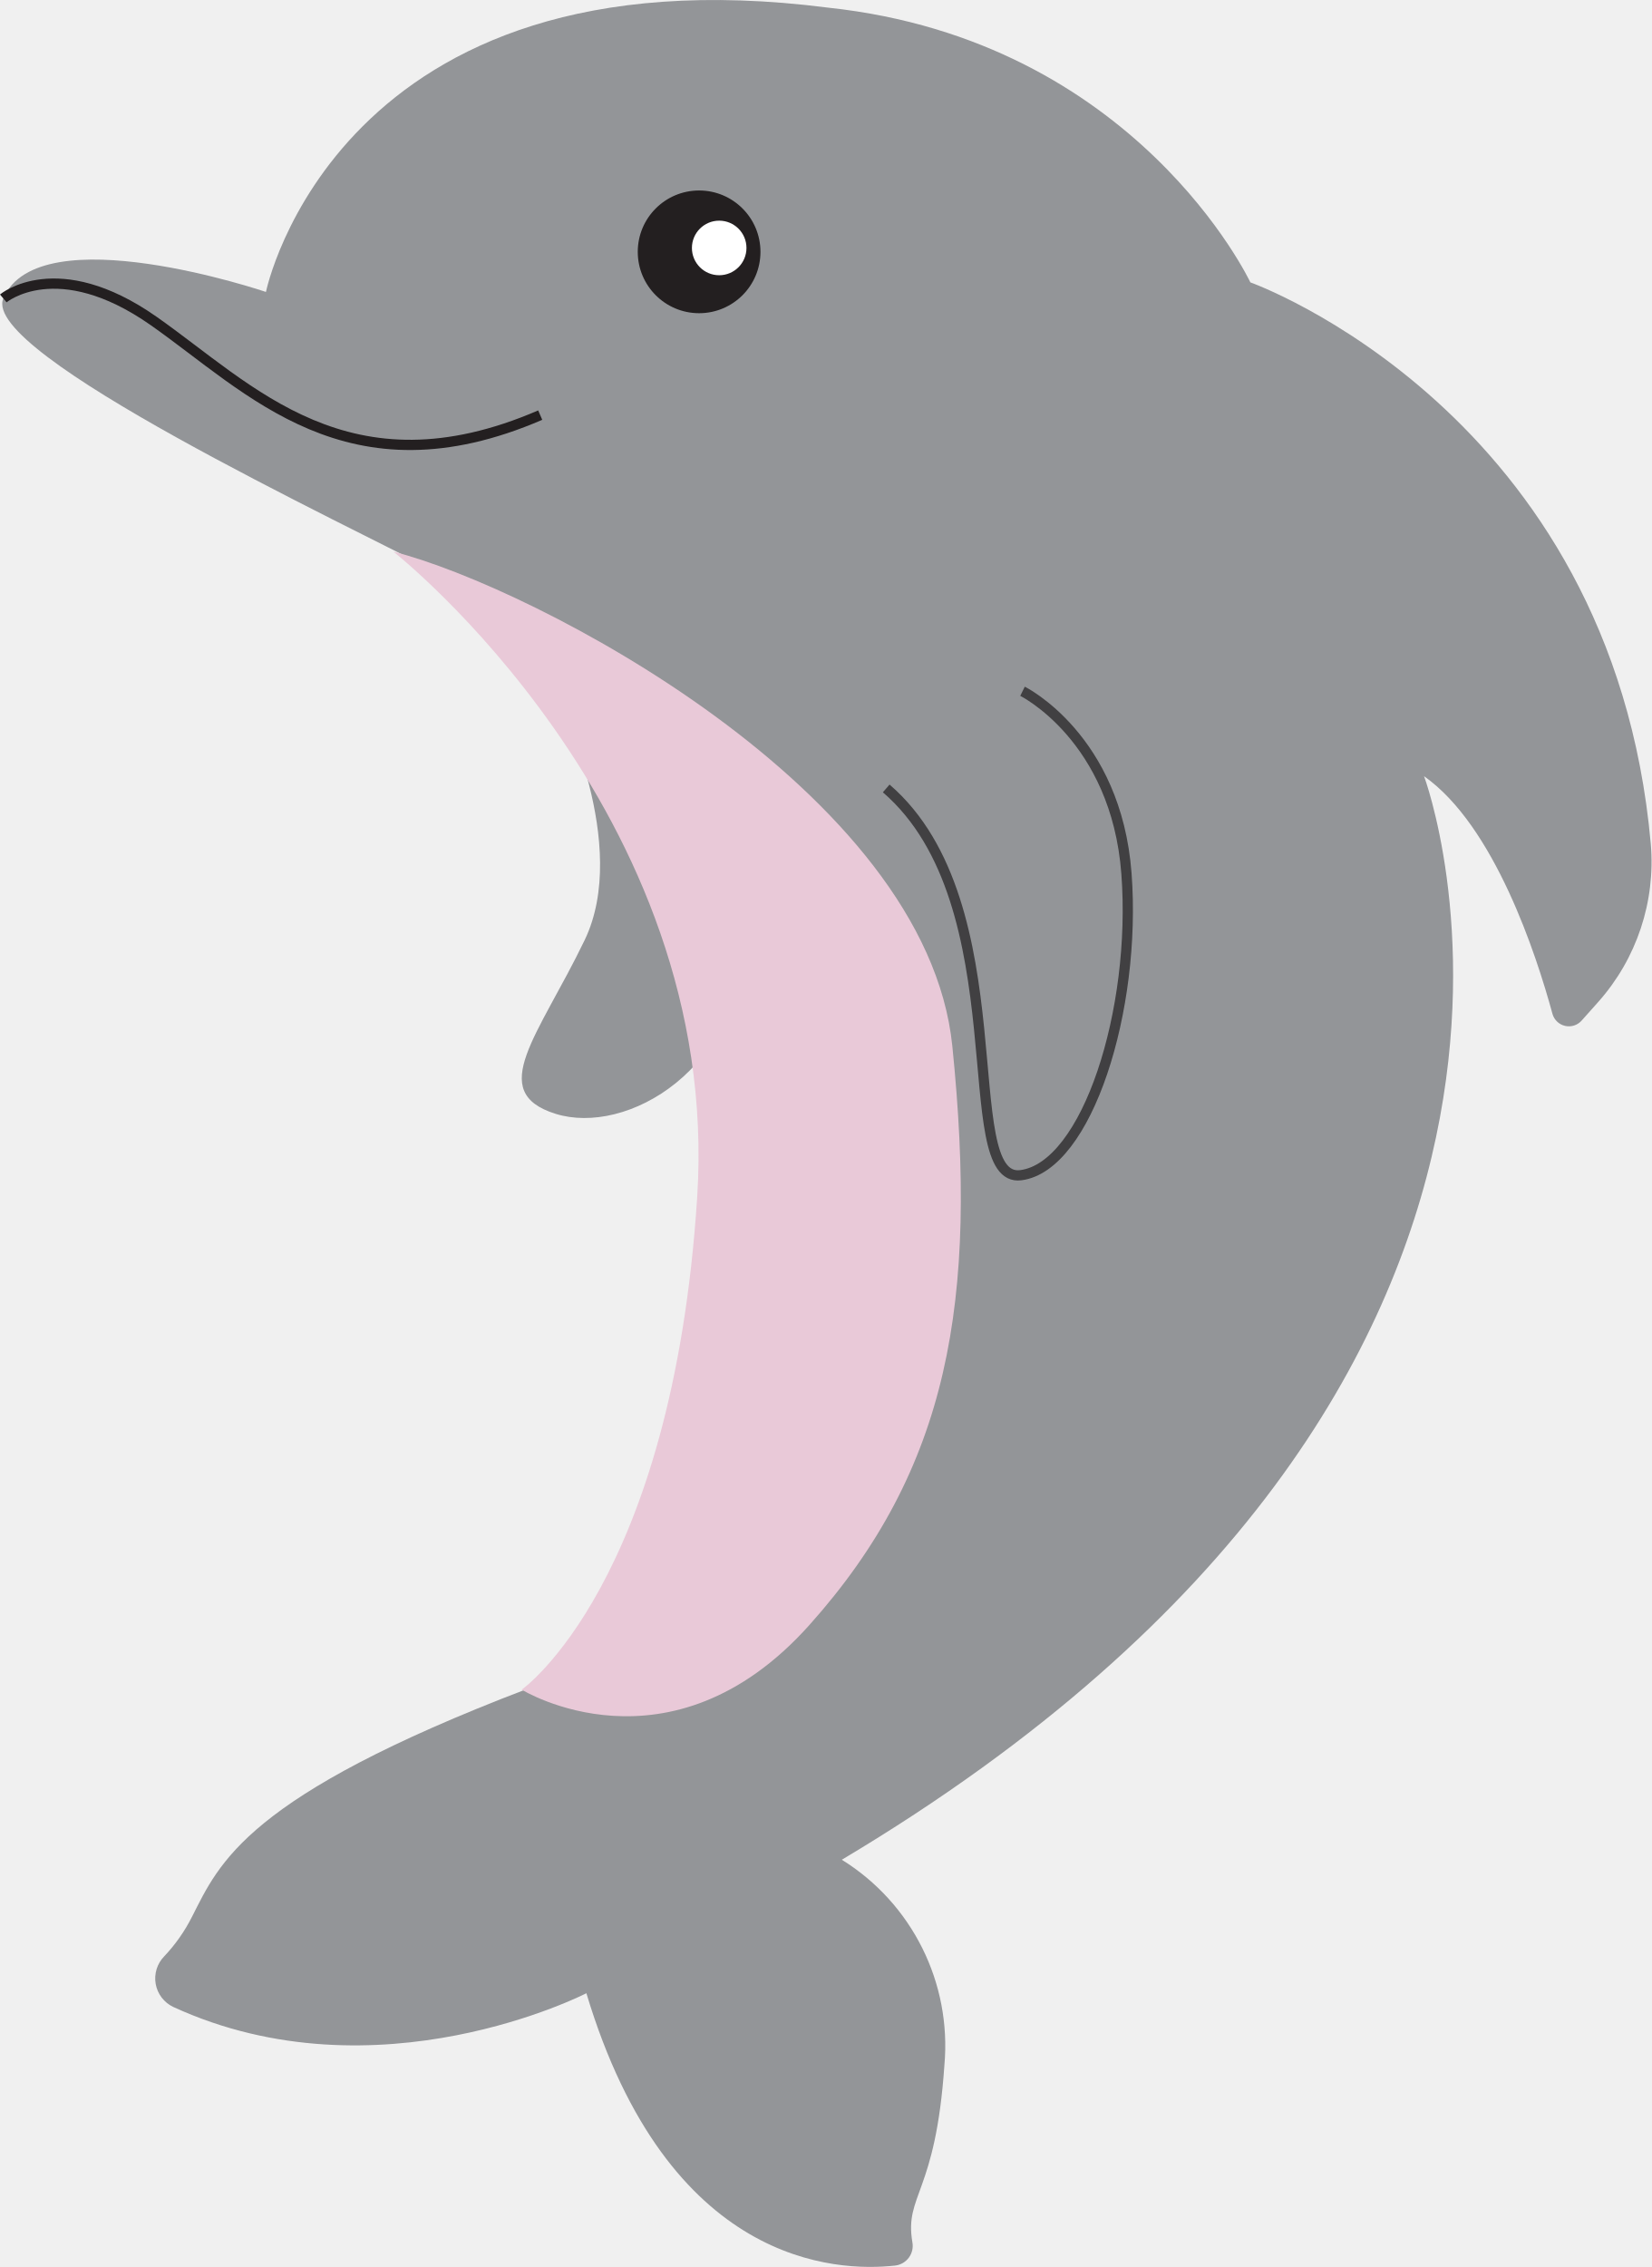
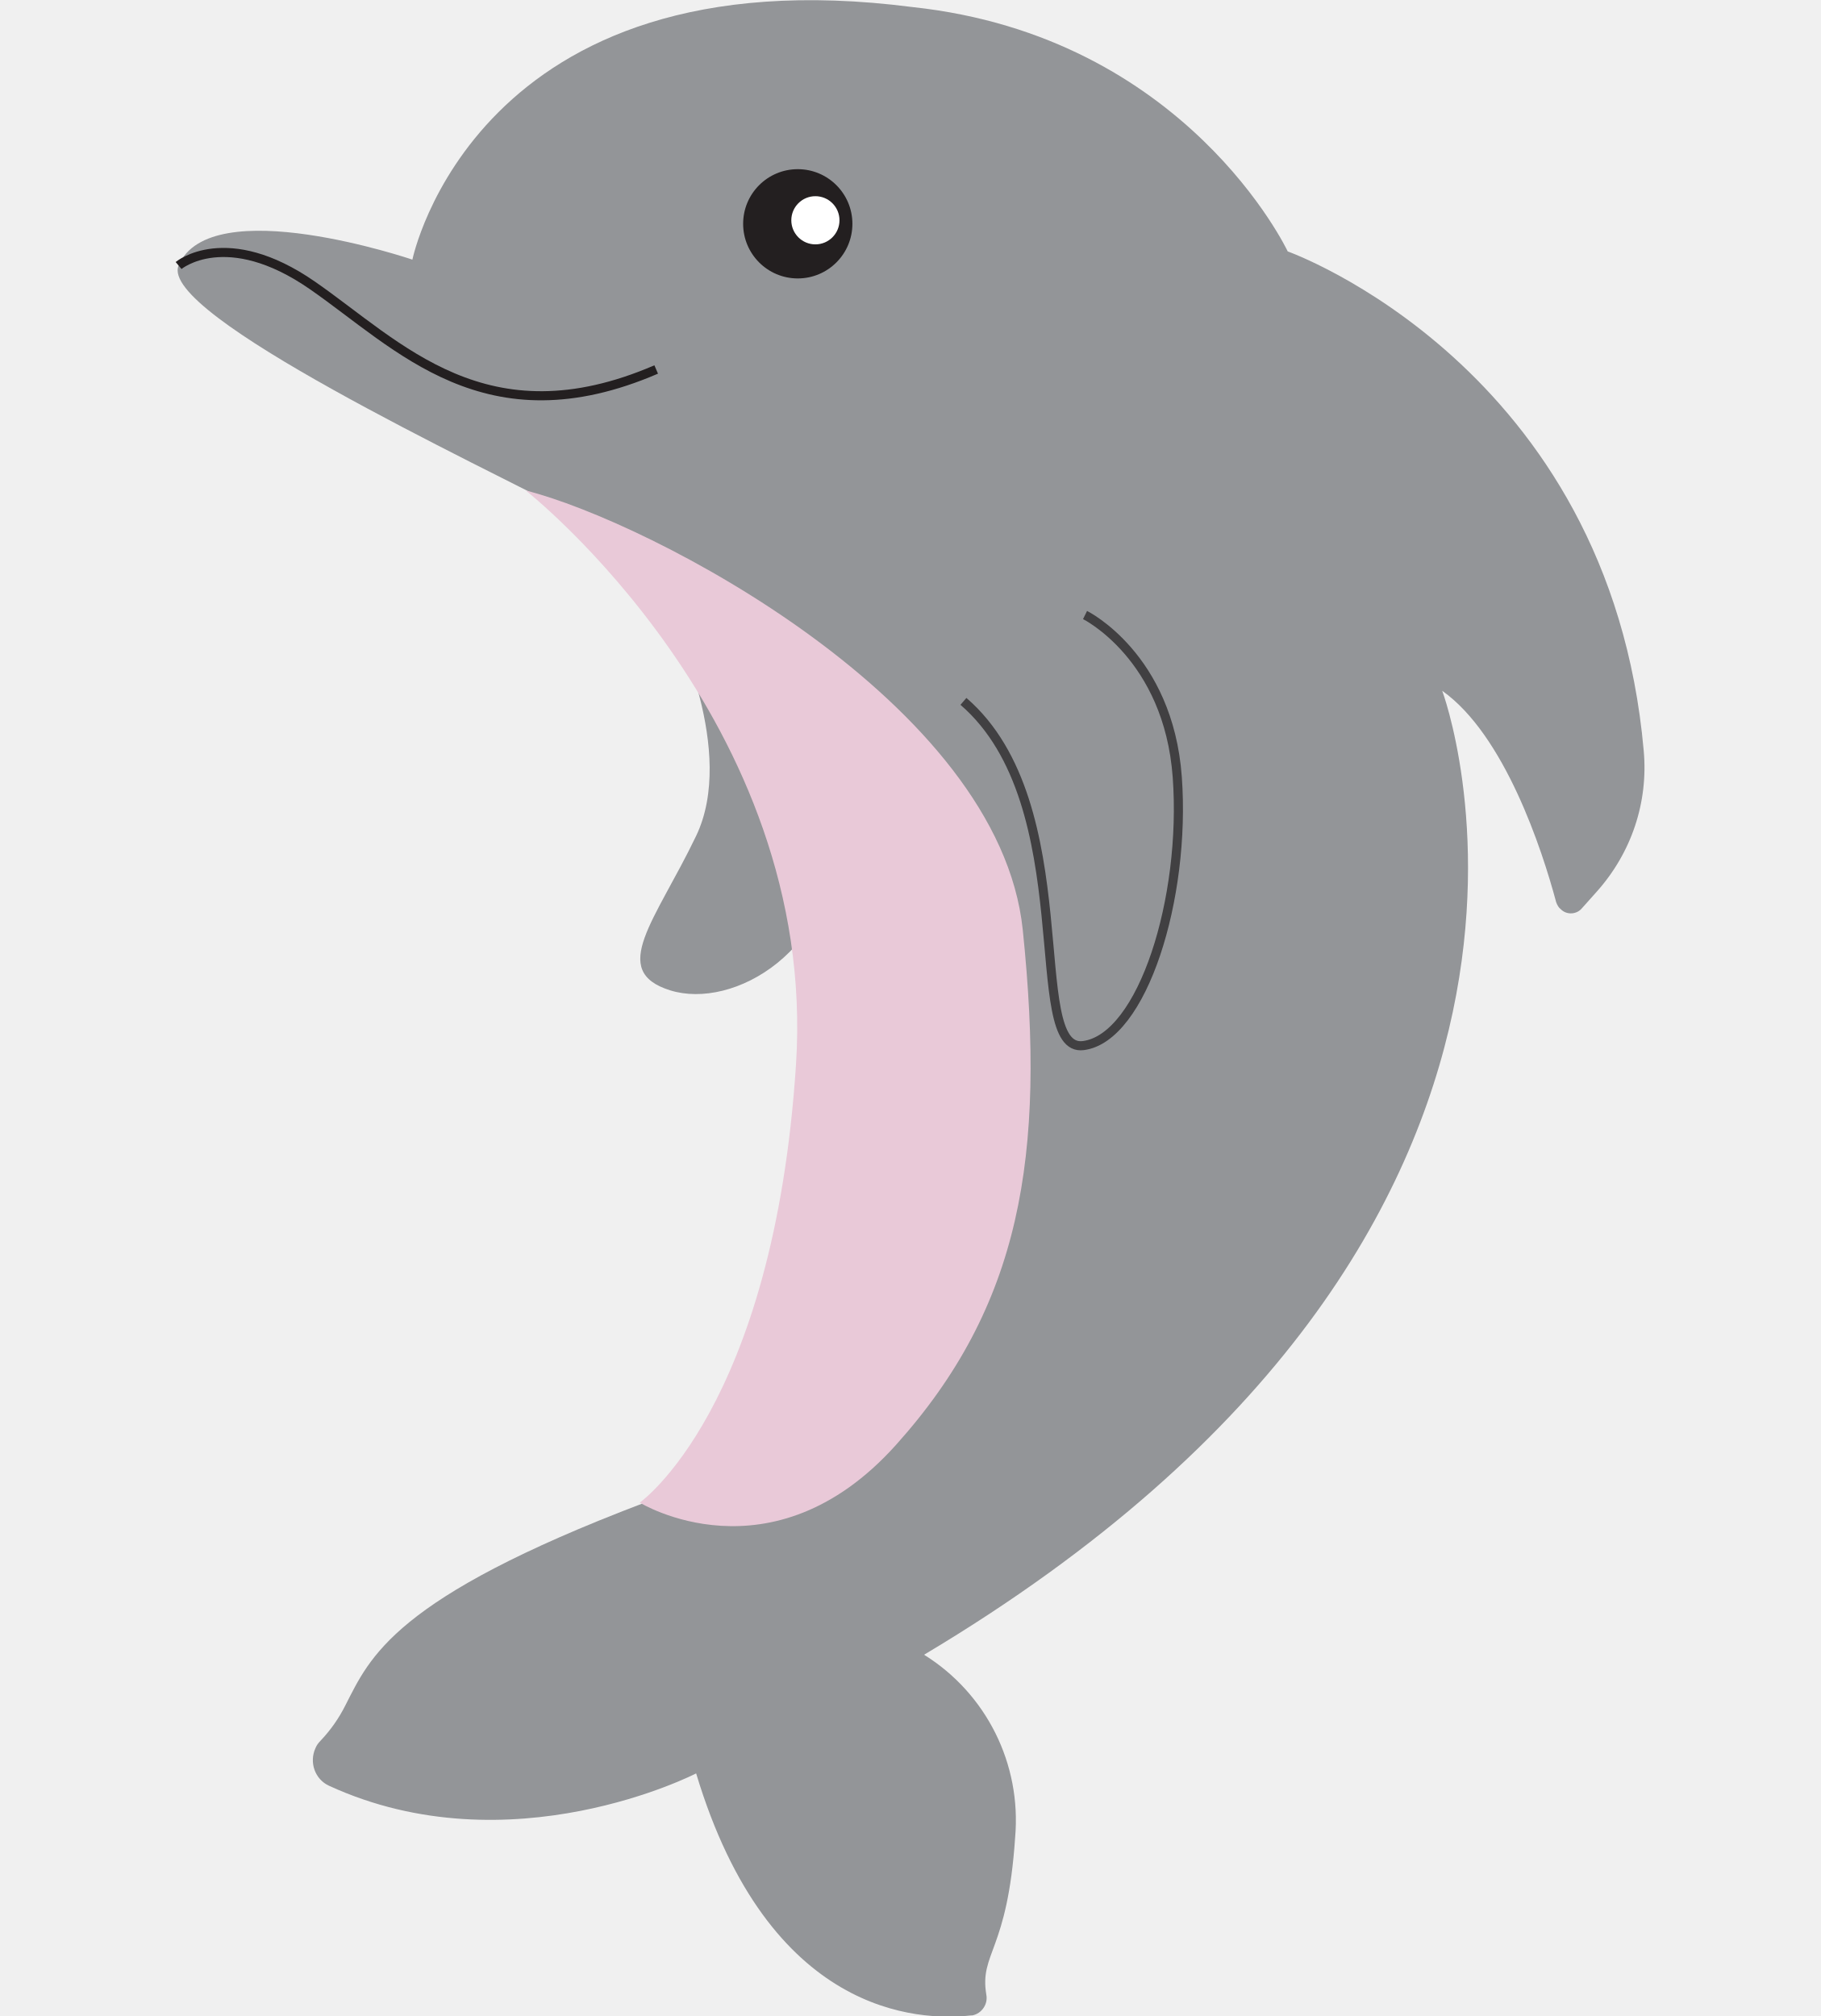
- <svg xmlns="http://www.w3.org/2000/svg" viewBox="0 0 250.09 343.23">
-   <defs>
-     <style>.cls-1{fill:#939598;}.cls-2{fill:#231f20;}.cls-3{fill:#fff;}.cls-4,.cls-6{fill:none;stroke-miterlimit:10;stroke-width:1.55px;}.cls-4{stroke:#231f20;}.cls-5{fill:#e9c9d8;}.cls-6{stroke:#414042;}</style>
-   </defs>
+ <svg xmlns="http://www.w3.org/2000/svg" version="1.1" id="Layer_1" x="0px" y="0px" viewBox="0 0 309.9 343.2" style="enable-background:new 0 0 309.9 343.2;" xml:space="preserve">
+   <style type="text/css">
+ 	.st0{fill:#939598;}
+ 	.st1{fill:#231F20;}
+ 	.st2{fill:#FFFFFF;}
+ 	.st3{fill:none;stroke:#231F20;stroke-width:1.55;stroke-miterlimit:10;}
+ 	.st4{fill:#E9C9D8;}
+ 	.st5{fill:none;stroke:#414042;stroke-width:1.55;stroke-miterlimit:10;}
+ </style>
  <g id="Crococdile">
-     <path class="cls-1" d="M84.66,106.21s10.83,21.67,3.87,36.12-15,23-4.39,26.31,28.38-6.45,28.9-28.12S84.66,106.21,84.66,106.21Z" />
-     <path class="cls-1" d="M40.27,44.2S51-8.39,125.41,1.16c46.74,5,63.92,41.59,63.92,41.59s54.79,19.52,60.63,85a31.91,31.91,0,0,1-8,24l-2.47,2.77a2.58,2.58,0,0,1-4.41-1c-2.45-9-8.8-28.5-19.45-36,0,0,34.22,91.08-88.16,164.05A33.15,33.15,0,0,1,143,312.69c-1.33,19.51-6.06,19.57-4.85,26.78a3,3,0,0,1-2.59,3.54c-9,1-34.39-.05-46.77-41.23,0,0-31.62,16.29-62.55,2.08a4.78,4.78,0,0,1-1.37-7.67,25.23,25.23,0,0,0,4.21-6c4.17-8.18,8.1-18.19,50.65-34.45,0,0,30.64-23.38,41.15-50.16S86.45,97.17,68.87,88-3,53.47.5,45.18C5.9,32.55,40.27,44.2,40.27,44.2Z" />
-     <circle class="cls-2" cx="105.86" cy="38.13" r="9.29" />
-     <circle class="cls-3" cx="108.9" cy="37.54" r="4.13" />
-     <path class="cls-4" d="M.5,45.18s8.12-6.85,22.76,3.41S52.72,75.4,81.8,62.85" />
-     <path class="cls-5" d="M59.57,83.52s49.77,39.12,46,97.7S79,255.82,79,255.82s22.43,13.83,43.55-9.78,25.58-49,21.65-87.67S80.6,88.85,59.57,83.52Z" />
-     <path class="cls-6" d="M154.83,104.66s14.19,7,15.74,27.61-5.94,44.37-16,45.66,0-41-20.38-58.56" />
+     <path class="st0" d="M114.6,106.2c0,0,10.8,21.7,3.9,36.1s-15,23-4.4,26.3s28.4-6.4,28.9-28.1S114.6,106.2,114.6,106.2z" />
+     <path class="st0" d="M70.2,44.2c0,0,10.7-52.6,85.1-43c46.7,5,63.9,41.6,63.9,41.6s54.8,19.5,60.6,85c0.8,8.8-2.1,17.4-8,24   l-2.5,2.8c-0.9,1.1-2.6,1.2-3.6,0.2c-0.4-0.3-0.6-0.7-0.8-1.2c-2.4-9-8.8-28.5-19.4-36c0,0,34.2,91.1-88.2,164.1   c10.6,6.6,16.6,18.6,15.5,31.1c-1.3,19.5-6.1,19.6-4.9,26.8c0.3,1.6-0.8,3.2-2.4,3.5c-0.1,0-0.1,0-0.2,0c-9,1-34.4,0-46.8-41.2   c0,0-31.6,16.3-62.5,2.1c-2.4-1.1-3.4-4-2.3-6.4c0.2-0.5,0.5-0.9,0.9-1.3c1.7-1.8,3.1-3.8,4.2-6c4.2-8.2,8.1-18.2,50.7-34.4   c0,0,30.6-23.4,41.2-50.2c10.5-26.8-34.4-108.4-52-117.6S26.9,53.5,30.4,45.2C35.8,32.5,70.2,44.2,70.2,44.2z" />
+     <circle class="st1" cx="135.8" cy="38.1" r="9.3" />
+     <circle class="st2" cx="138.8" cy="37.5" r="4.1" />
+     <path class="st3" d="M30.4,45.2c0,0,8.1-6.8,22.8,3.4s29.5,26.8,58.5,14.3" />
+     <path class="st4" d="M89.5,83.5c0,0,49.8,39.1,46,97.7c-3.8,58.6-26.6,74.6-26.6,74.6s22.4,13.8,43.6-9.8s25.6-49,21.6-87.7   S110.5,88.8,89.5,83.5z" />
+     <path class="st5" d="M184.7,104.7c0,0,14.2,7,15.7,27.6s-5.9,44.4-16,45.7s0-41-20.4-58.6" />
  </g>
</svg>
